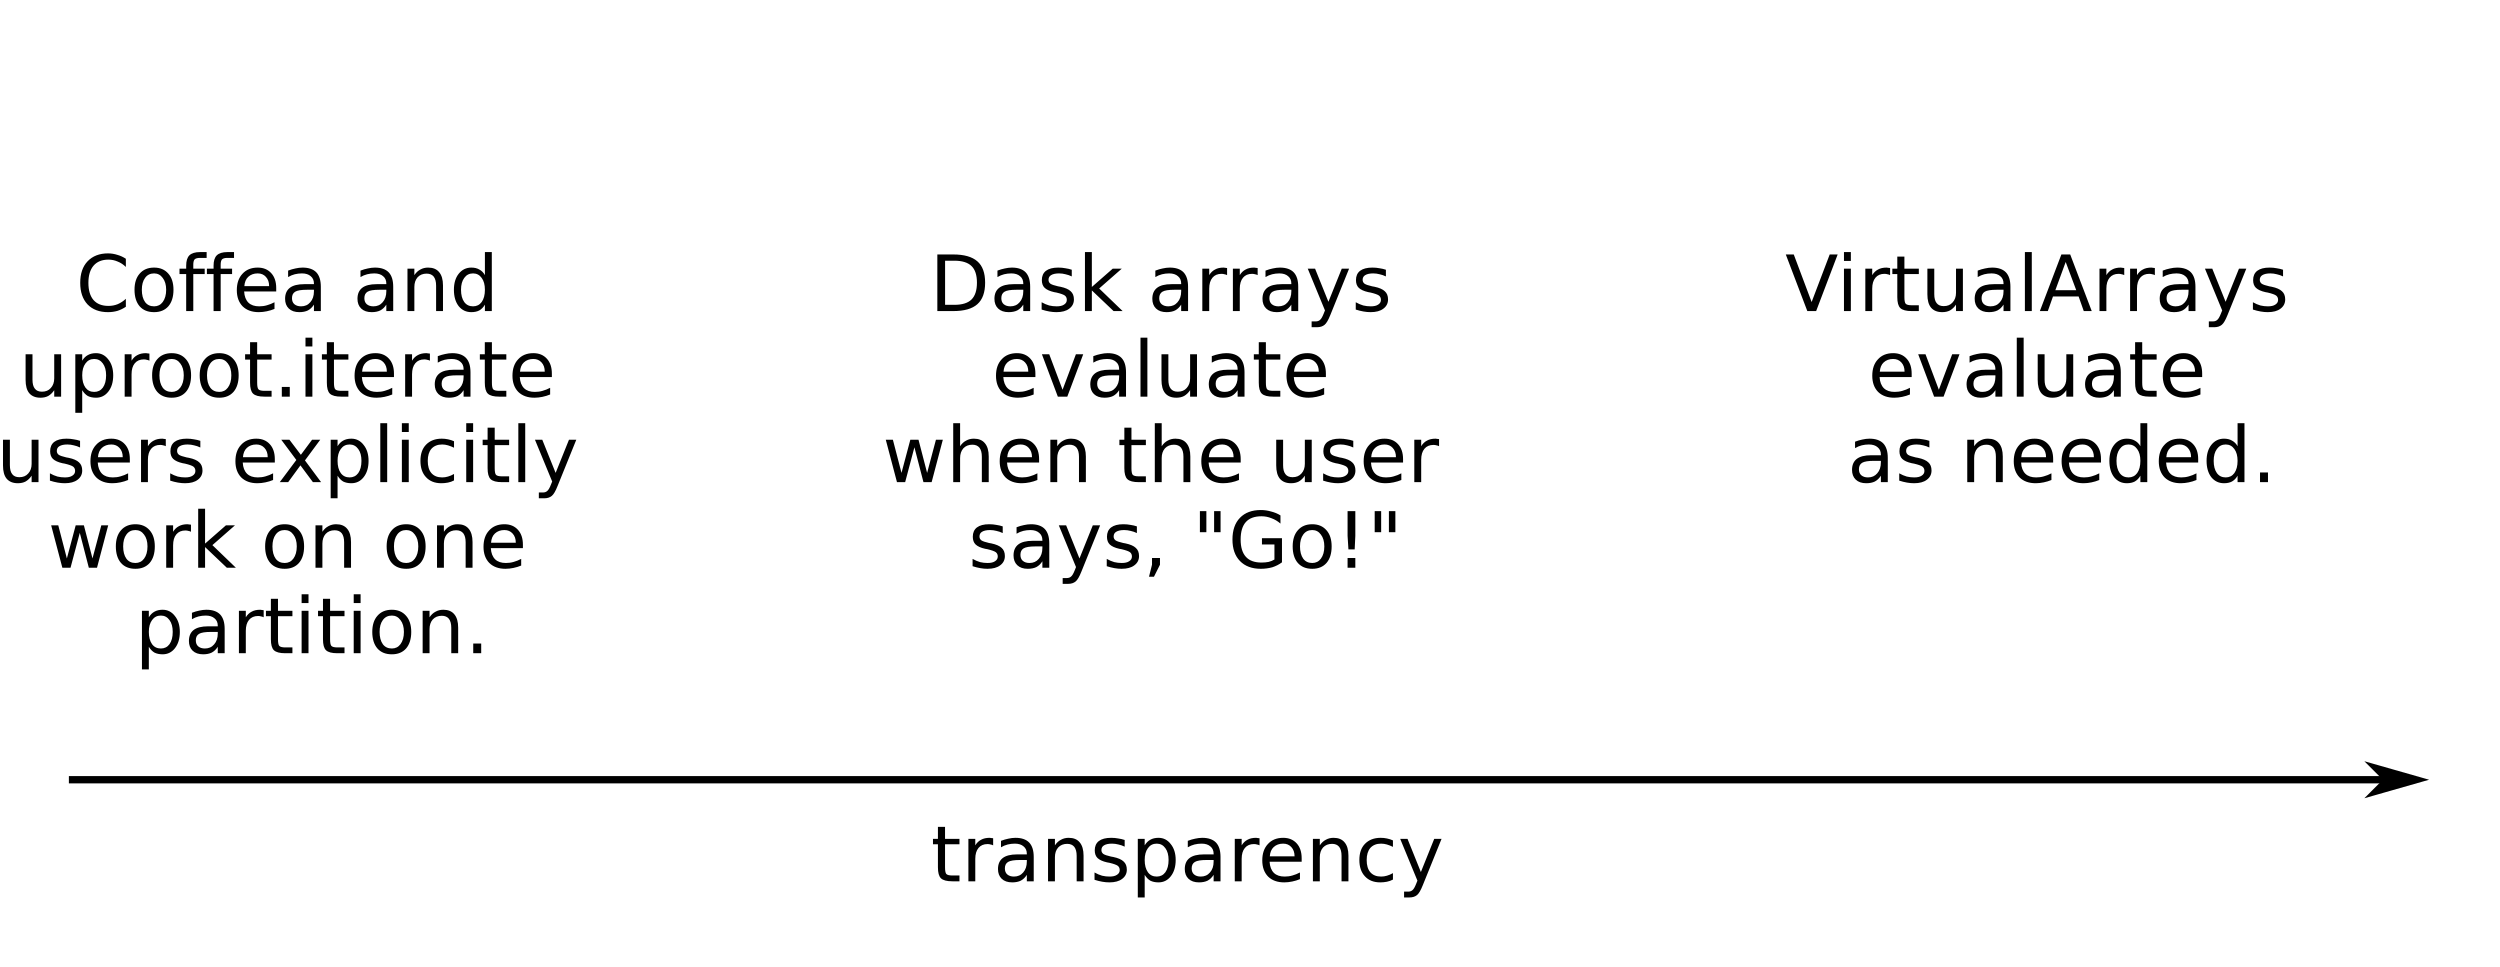
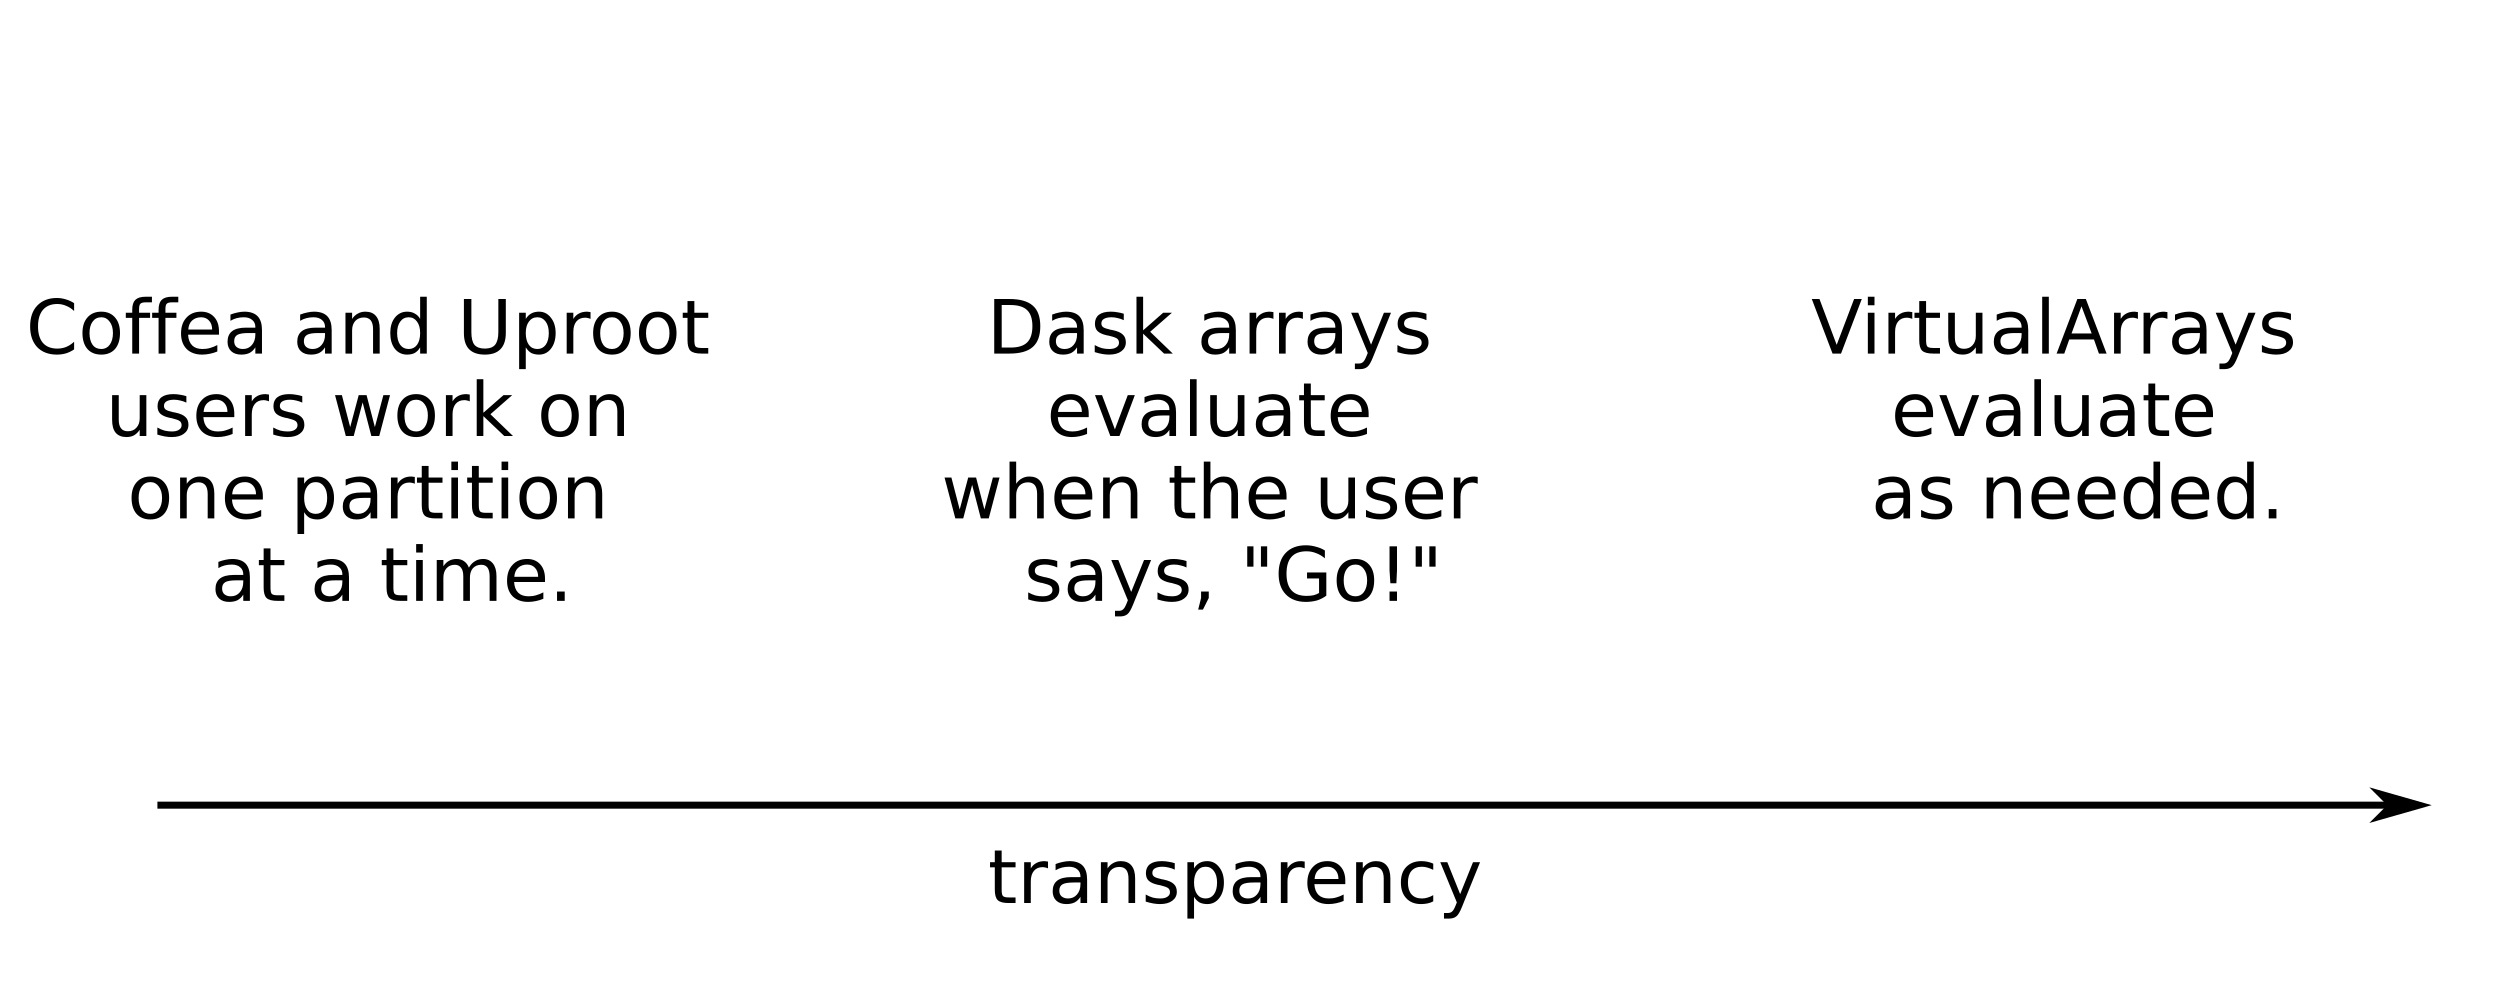
- <svg xmlns="http://www.w3.org/2000/svg" width="181.465mm" height="70.143mm" viewBox="0 0 181.465 70.143" version="1.1" id="svg8">
+ <svg xmlns="http://www.w3.org/2000/svg" width="188.323mm" height="74.197mm" viewBox="0 0 188.323 74.197" version="1.1" id="svg8">
  <defs id="defs2">
    <marker orient="auto" refY="0" refX="0" id="Arrow1Mend" style="overflow:visible">
      <path id="path880" d="M 0,0 5,-5 -12.5,0 5,5 Z" style="fill:#000000;fill-opacity:1;fill-rule:evenodd;stroke:#000000;stroke-width:1pt;stroke-opacity:1" transform="matrix(-0.4,0,0,-0.4,-4,0)" />
    </marker>
  </defs>
-   <g id="layer1" transform="translate(-72.26315,-144.0181)">
+   <g id="layer1" transform="translate(-65.4058,-139.9636)">
    <text xml:space="preserve" style="font-style:normal;font-variant:normal;font-weight:normal;font-stretch:normal;font-size:5.644px;line-height:1.1;font-family:'DejaVu Sans';-inkscape-font-specification:'DejaVu Sans';text-align:center;letter-spacing:0px;word-spacing:0px;text-anchor:middle;fill:#000000;fill-opacity:1;stroke:none;stroke-width:0.265" x="226.408" y="166.598" id="text817">
      <tspan id="tspan815" x="226.408" y="166.598" style="line-height:1.1;stroke-width:0.265">VirtualArrays</tspan>
      <tspan x="226.408" y="172.807" style="line-height:1.1;stroke-width:0.265" id="tspan819">evaluate</tspan>
      <tspan x="226.408" y="179.016" style="line-height:1.1;stroke-width:0.265" id="tspan821">as needed.</tspan>
    </text>
    <text id="text829" y="166.598" x="162.805" style="font-style:normal;font-variant:normal;font-weight:normal;font-stretch:normal;font-size:5.644px;line-height:1.1;font-family:'DejaVu Sans';-inkscape-font-specification:'DejaVu Sans';text-align:center;letter-spacing:0px;word-spacing:0px;text-anchor:middle;fill:#000000;fill-opacity:1;stroke:none;stroke-width:0.265" xml:space="preserve">
      <tspan id="tspan827" style="line-height:1.1;stroke-width:0.265" y="166.598" x="162.805">Dask arrays</tspan>
      <tspan style="line-height:1.1;stroke-width:0.265" y="172.807" x="162.805" id="tspan836">evaluate</tspan>
      <tspan style="line-height:1.1;stroke-width:0.265" y="179.016" x="162.805" id="tspan838">when the user</tspan>
      <tspan style="line-height:1.1;stroke-width:0.265" y="185.225" x="162.805" id="tspan840">says, "Go!"</tspan>
    </text>
    <text xml:space="preserve" style="font-style:normal;font-variant:normal;font-weight:normal;font-stretch:normal;font-size:5.644px;line-height:1.1;font-family:'DejaVu Sans';-inkscape-font-specification:'DejaVu Sans';text-align:center;letter-spacing:0px;word-spacing:0px;text-anchor:middle;fill:#000000;fill-opacity:1;stroke:none;stroke-width:0.265" x="99.408" y="166.598" id="text850">
-       <tspan x="99.408" y="166.598" style="line-height:1.1;stroke-width:0.265" id="tspan861">Coffea and</tspan>
-       <tspan x="99.408" y="172.807" style="line-height:1.1;stroke-width:0.265" id="tspan872">uproot.iterate</tspan>
-       <tspan x="99.408" y="179.016" style="line-height:1.1;stroke-width:0.265" id="tspan865">users explicitly</tspan>
-       <tspan x="99.408" y="185.225" style="line-height:1.1;stroke-width:0.265" id="tspan878">work on one</tspan>
-       <tspan x="99.408" y="191.434" style="line-height:1.1;stroke-width:0.265" id="tspan867">partition.</tspan>
+       <tspan x="99.408" y="166.598" style="line-height:1.1;stroke-width:0.265" id="tspan872">Coffea and Uproot</tspan>
+       <tspan x="99.408" y="172.807" style="line-height:1.1;stroke-width:0.265" id="tspan866">users work on</tspan>
+       <tspan x="99.408" y="179.016" style="line-height:1.1;stroke-width:0.265" id="tspan858">one partition</tspan>
+       <tspan x="99.408" y="185.225" style="line-height:1.1;stroke-width:0.265" id="tspan875">at a time.</tspan>
    </text>
    <path style="opacity:1;vector-effect:none;fill:none;fill-opacity:1;stroke:#000000;stroke-width:0.529;stroke-linecap:butt;stroke-linejoin:miter;stroke-miterlimit:4;stroke-dasharray:none;stroke-dashoffset:0;stroke-opacity:1;marker-end:url(#Arrow1Mend)" d="M 77.263,200.616 H 247.541" id="path869" />
    <text xml:space="preserve" style="font-style:normal;font-variant:normal;font-weight:normal;font-stretch:normal;font-size:5.644px;line-height:1;font-family:'DejaVu Sans';-inkscape-font-specification:'DejaVu Sans';text-align:center;letter-spacing:0px;word-spacing:0px;text-anchor:middle;fill:#000000;fill-opacity:1;stroke:none;stroke-width:0.265" x="162.932" y="207.987" id="text1155">
      <tspan id="tspan1153" x="162.932" y="207.987" style="stroke-width:0.265">transparency</tspan>
    </text>
  </g>
</svg>
